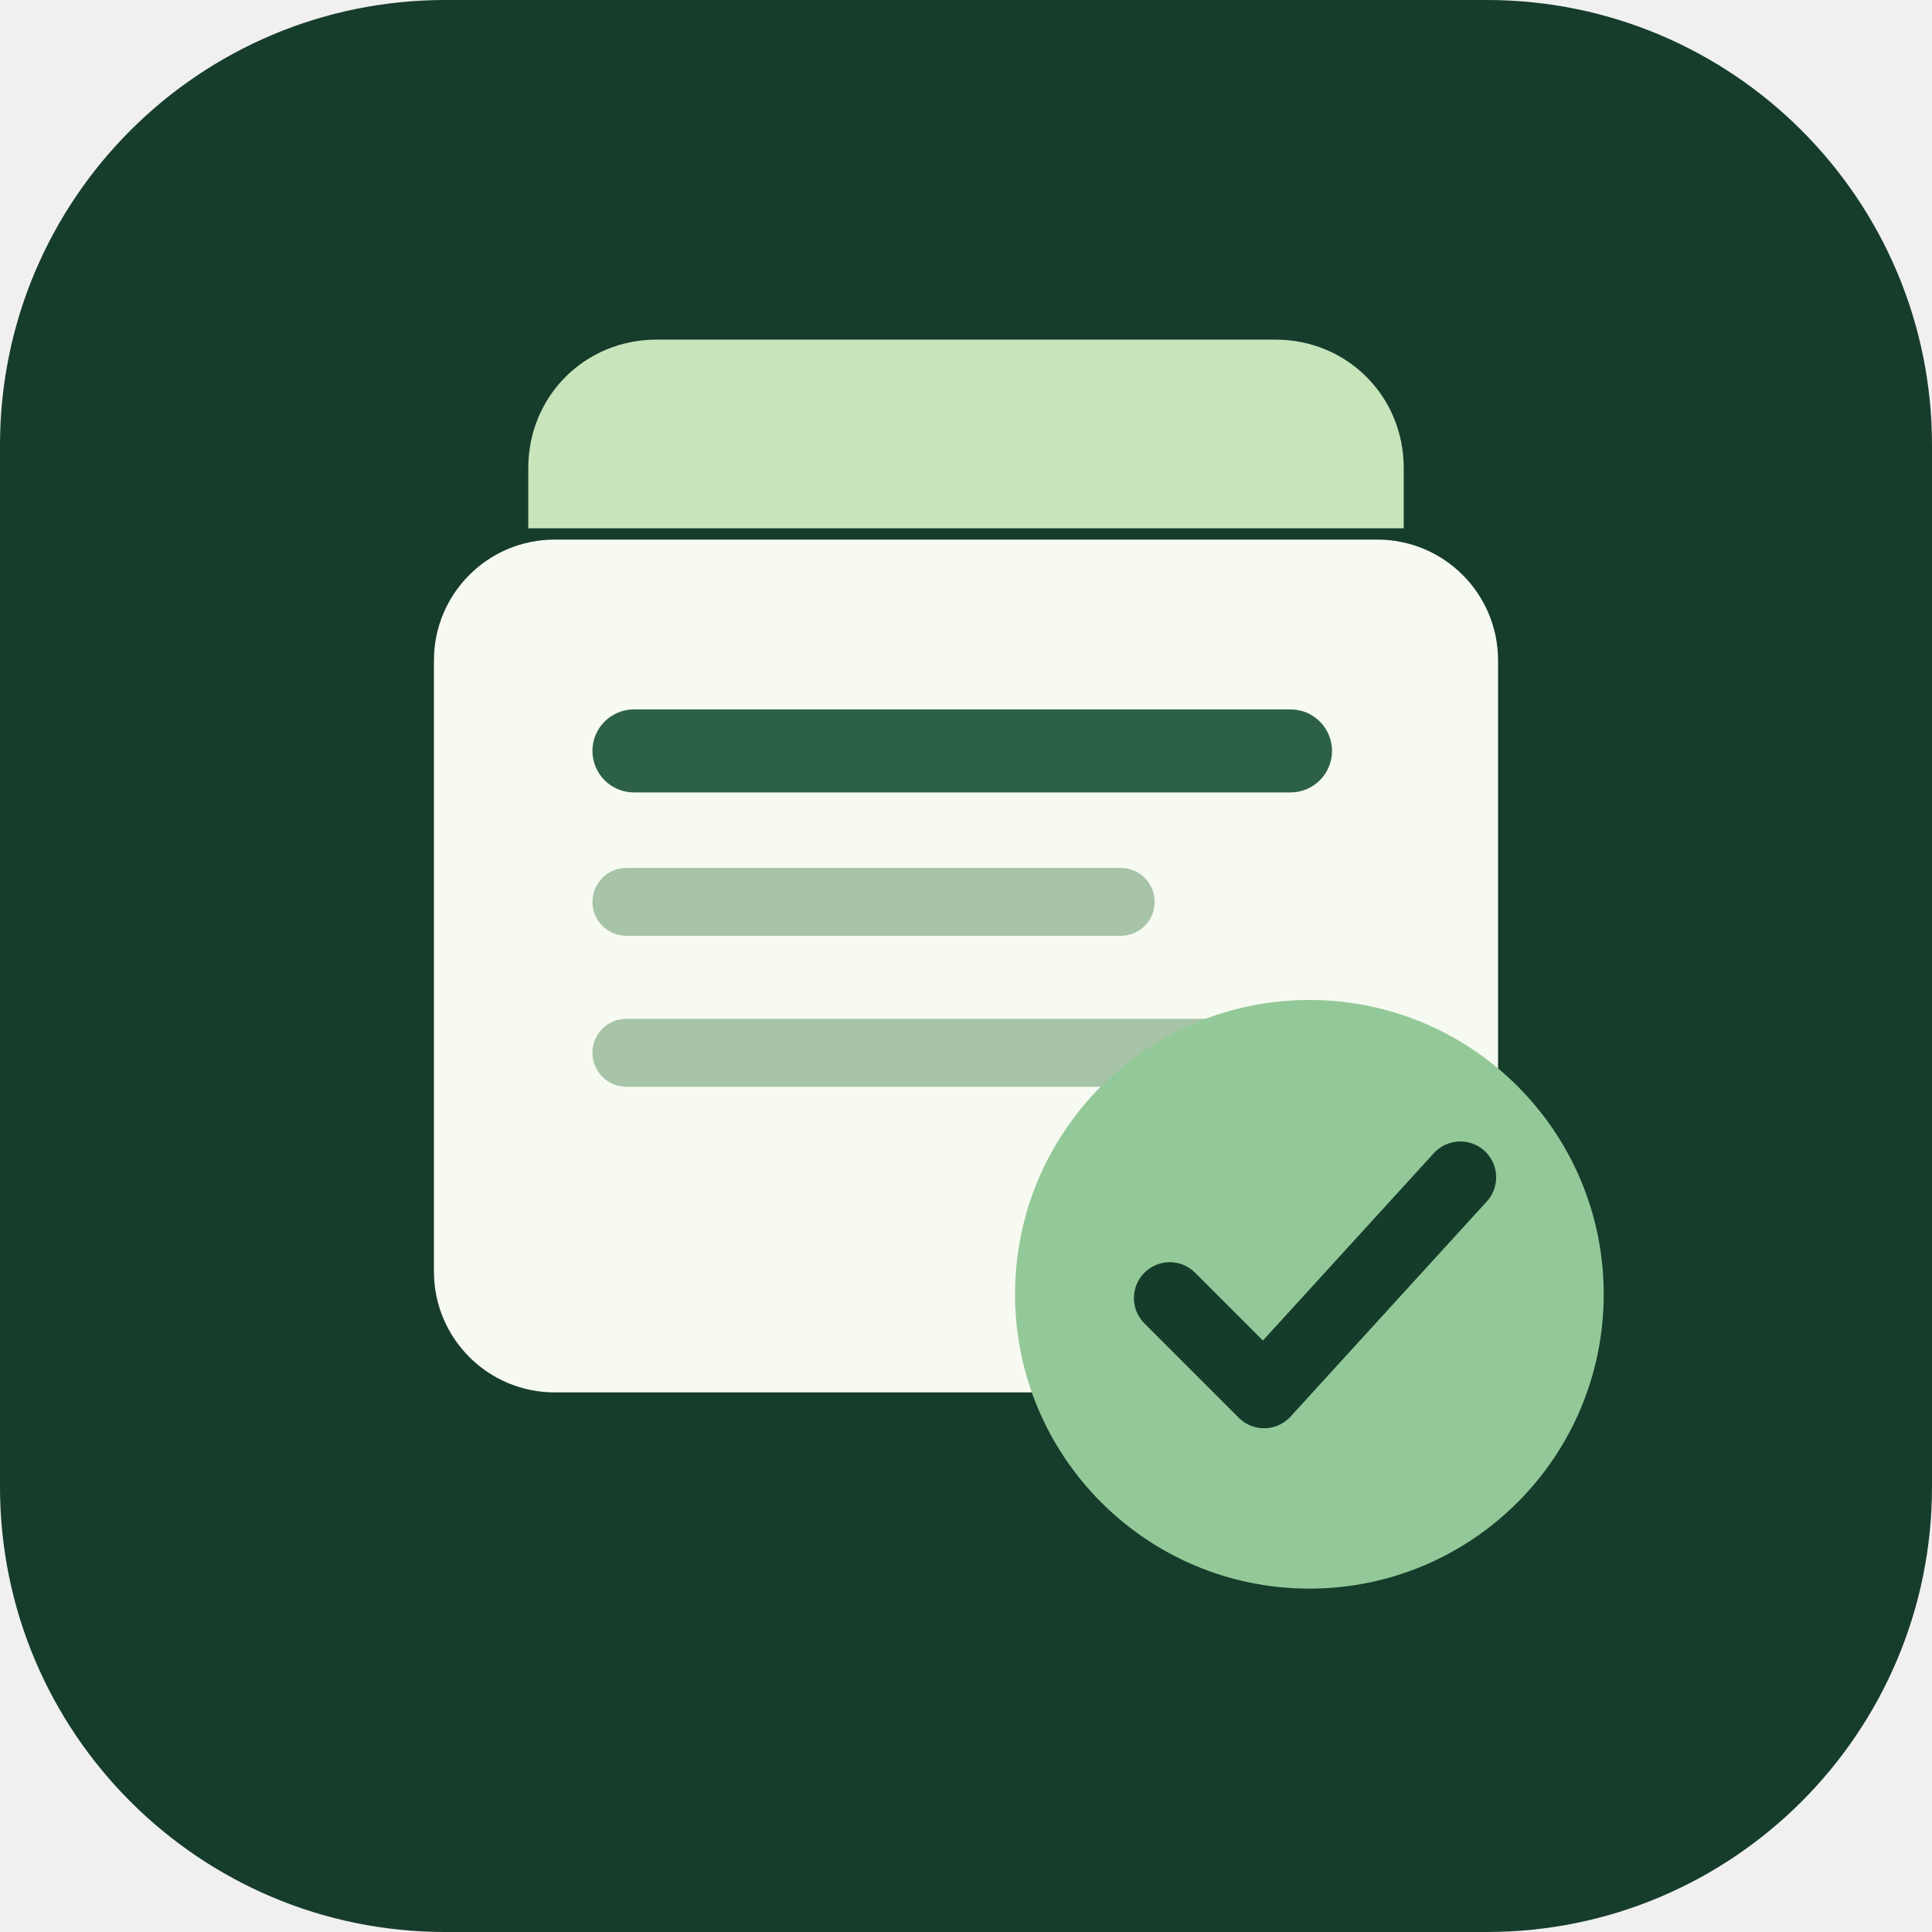
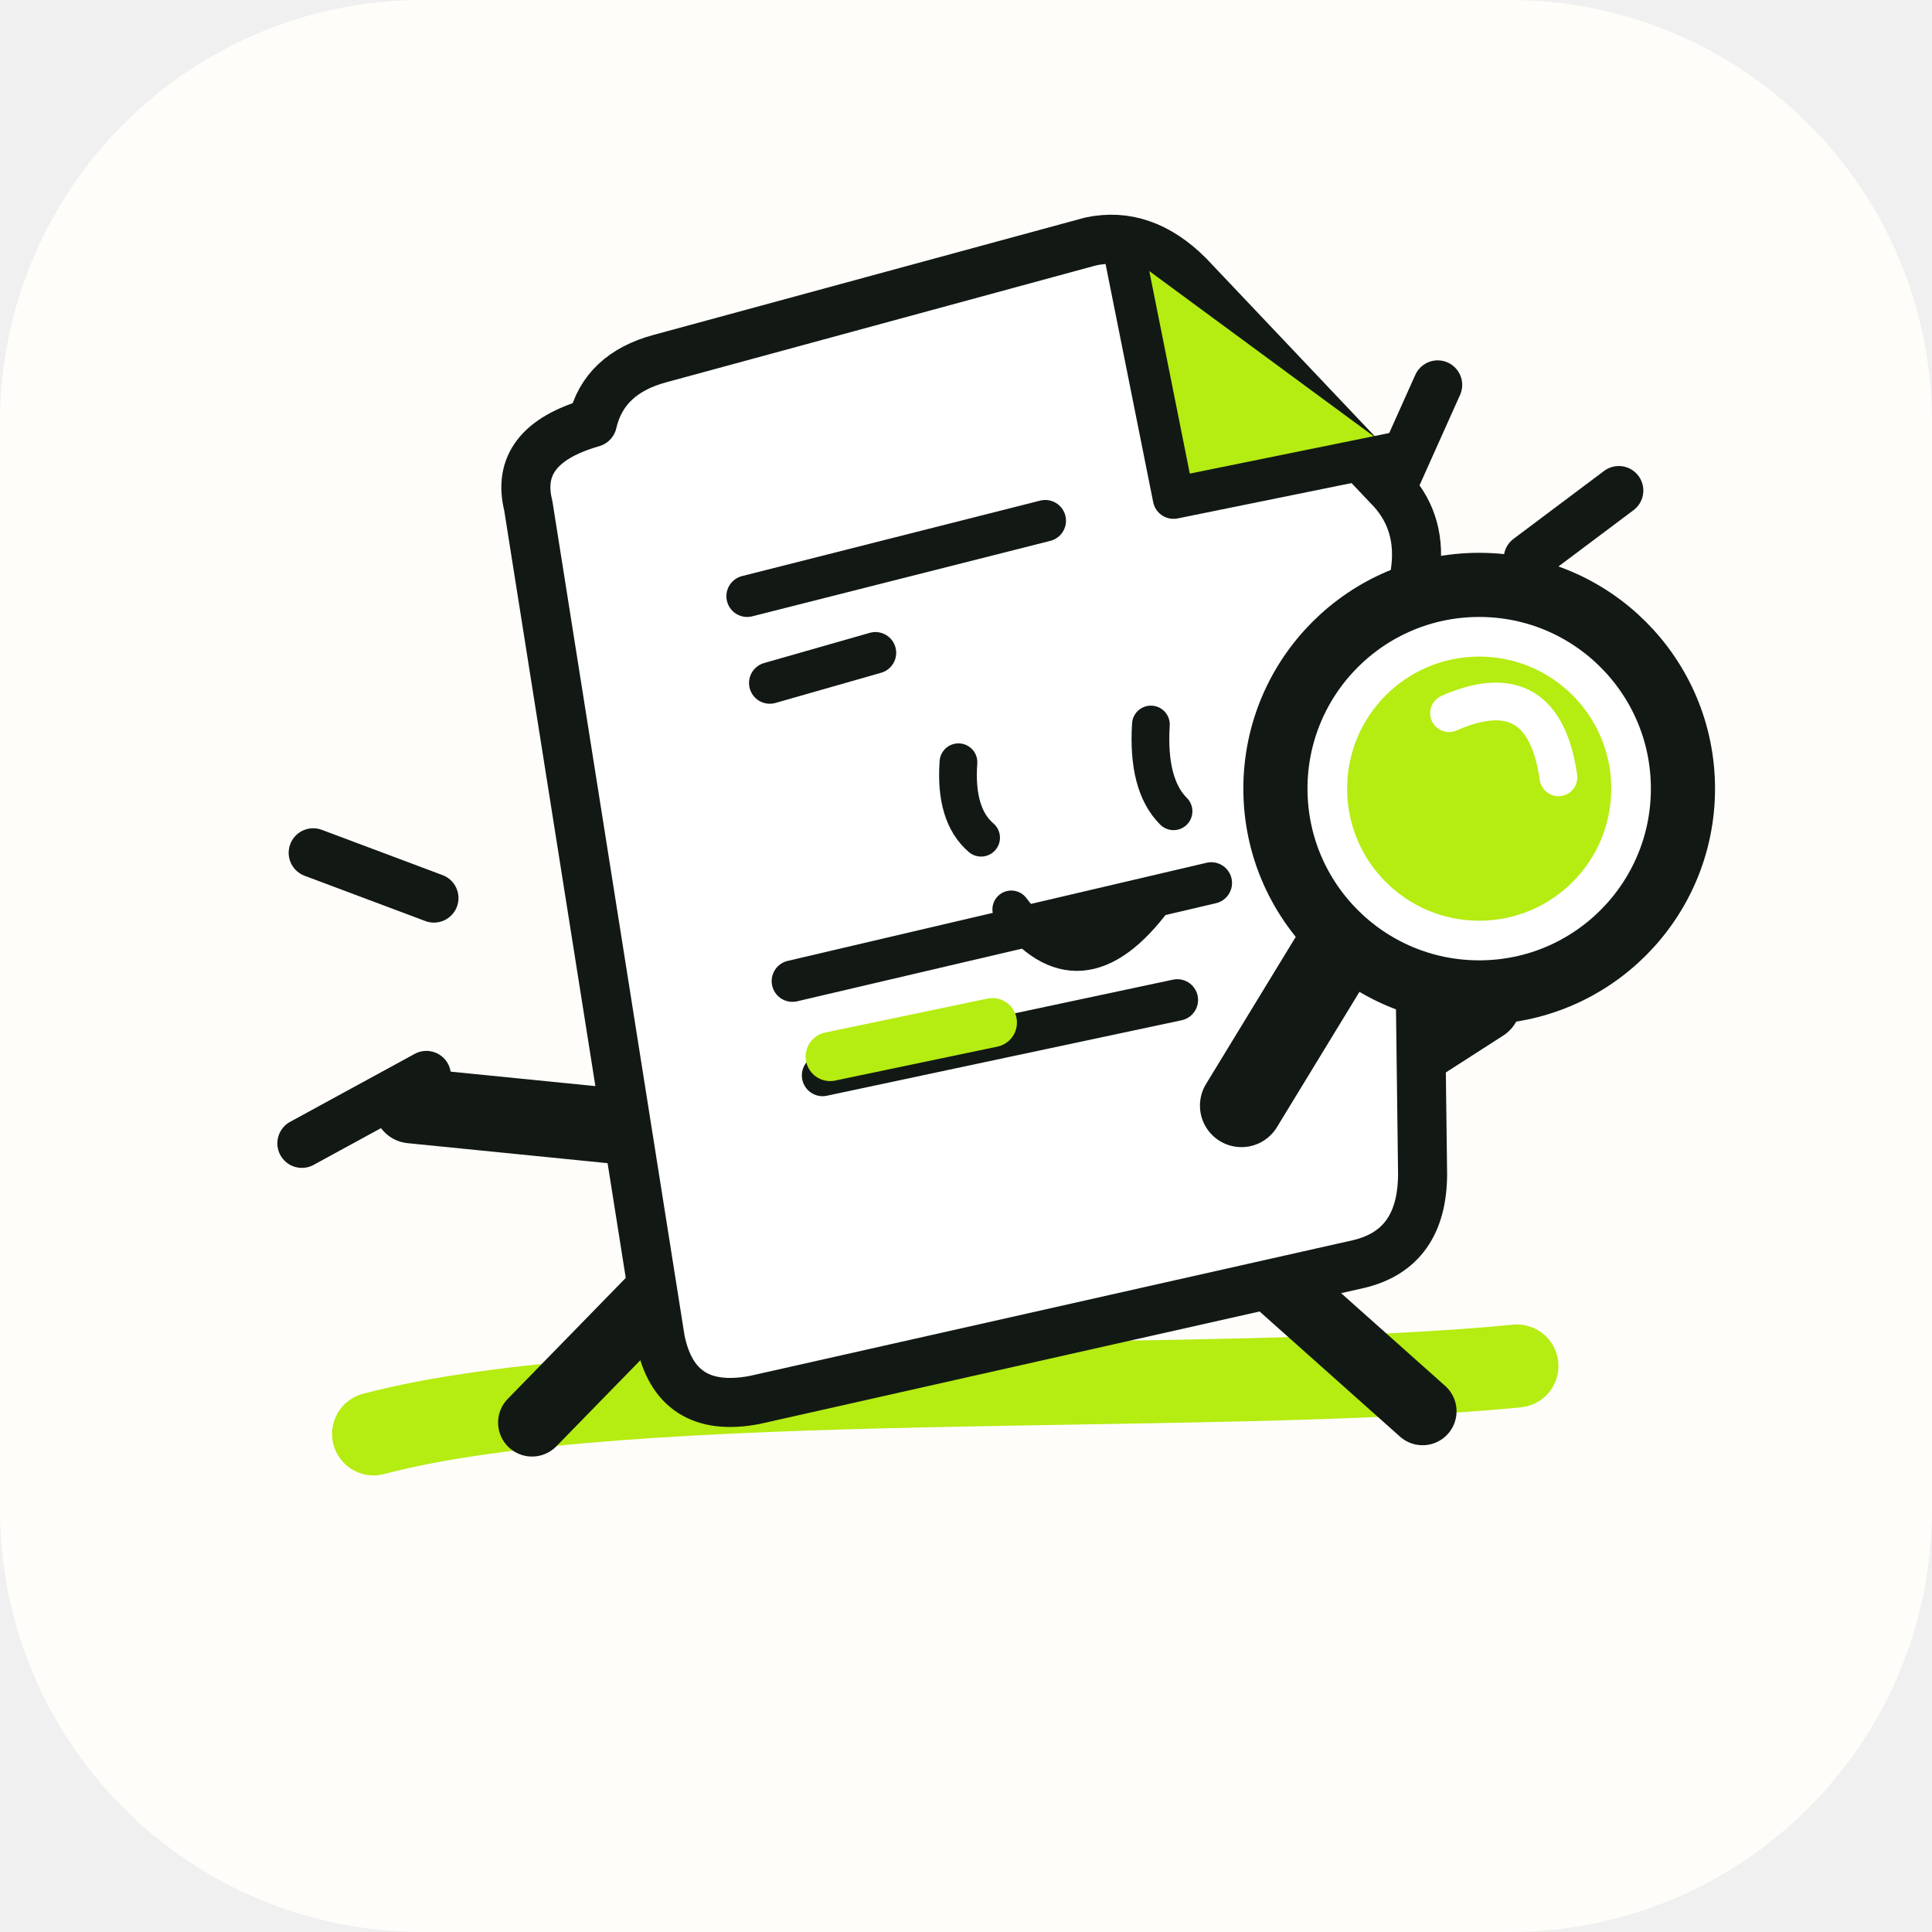
- <svg xmlns="http://www.w3.org/2000/svg" width="512" height="512" viewBox="0 0 512 512">
-   <rect width="512" height="512" rx="118" fill="#163c2c" />
-   <path d="M140 124C140 105 155 90 174 90h164c19 0 34 15 34 34v16H140z" fill="#c8e4bb" />
-   <rect x="115" y="143" width="282" height="226" rx="32" fill="#f7faf1" />
-   <rect x="157" y="188" width="196" height="22" rx="11" fill="#2c6148" />
-   <rect x="157" y="230" width="149" height="18" rx="9" fill="#a7c4a8" />
-   <rect x="157" y="270" width="179" height="18" rx="9" fill="#a7c4a8" />
-   <circle cx="347" cy="343" r="78" fill="#93c998" />
-   <path d="m310 344 25 25 52-57" fill="none" stroke="#153c2b" stroke-width="19" stroke-linecap="round" stroke-linejoin="round" />
+ <svg xmlns="http://www.w3.org/2000/svg" width="512" height="512" viewBox="0 0 512 512" role="img" aria-labelledby="name">
+   <rect width="512" height="512" rx="112" fill="#fffdfa" />
+   <path d="M99 380c68-18 222-10 303-18" fill="none" stroke="#b5ec12" stroke-width="22" stroke-linecap="round" />
+   <g stroke="#121915" stroke-linecap="round" stroke-linejoin="round">
+     <path d="M113 285l-33 18m35-65-32-12m285-95 13-29m24 46 24-18" stroke-width="13" fill="none" />
+     <path d="M181 336l-40 41m190-44 46 41" stroke-width="18" />
+     <path d="M169 299l-60-6m242 0 42-27" stroke-width="20" fill="none" />
+     <path d="M157 112Q160 99 175 95L289 64q14-3 26 9l54 57q8 9 6 22l2 159q0 20-17 24l-160 36q-21 4-25-16l-35-221q-4-16 17-22z" stroke-width="13" fill="#fff" />
+     <path d="M298 67l13 65 59-12" stroke-width="11" fill="#b5ec12" />
+     <path d="M198 158l79-20m-73 43 28-8m-22 87 111-26m-103 51 94-20" stroke-width="11" fill="none" />
+     <path d="M254 202q-1 14 6 20m45-30q-1 16 6 23" stroke-width="10" />
+     <path d="M268 241q18 24 38-3" stroke-width="10" fill="none" />
+     <path d="M220 280l43-9" stroke="#b5ec12" stroke-width="13" />
+     <circle cx="392" cy="209" r="54" fill="#fff" stroke-width="17" />
+     <circle cx="392" cy="209" r="35" fill="#b5ec12" stroke="none" />
+     <path d="M384 189q25-11 29 17" fill="none" stroke="#fff" stroke-width="10" />
+     <path d="M354 252l-25 41" stroke-width="22" />
+   </g>
</svg>
